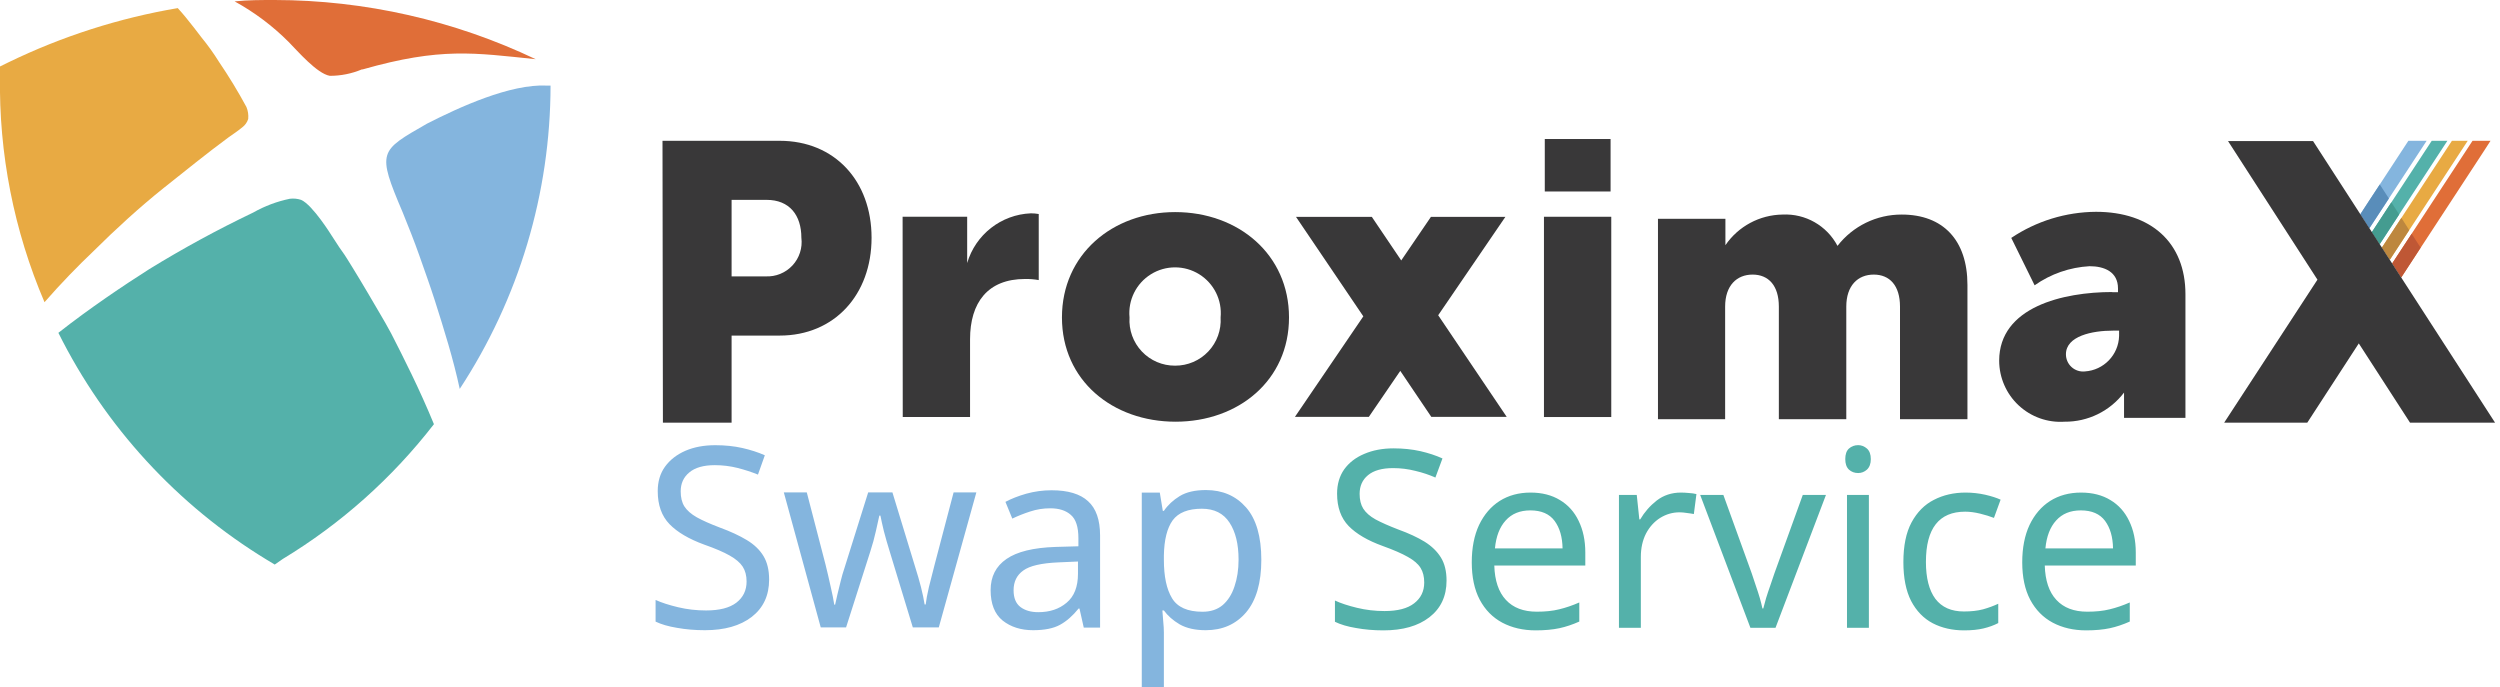
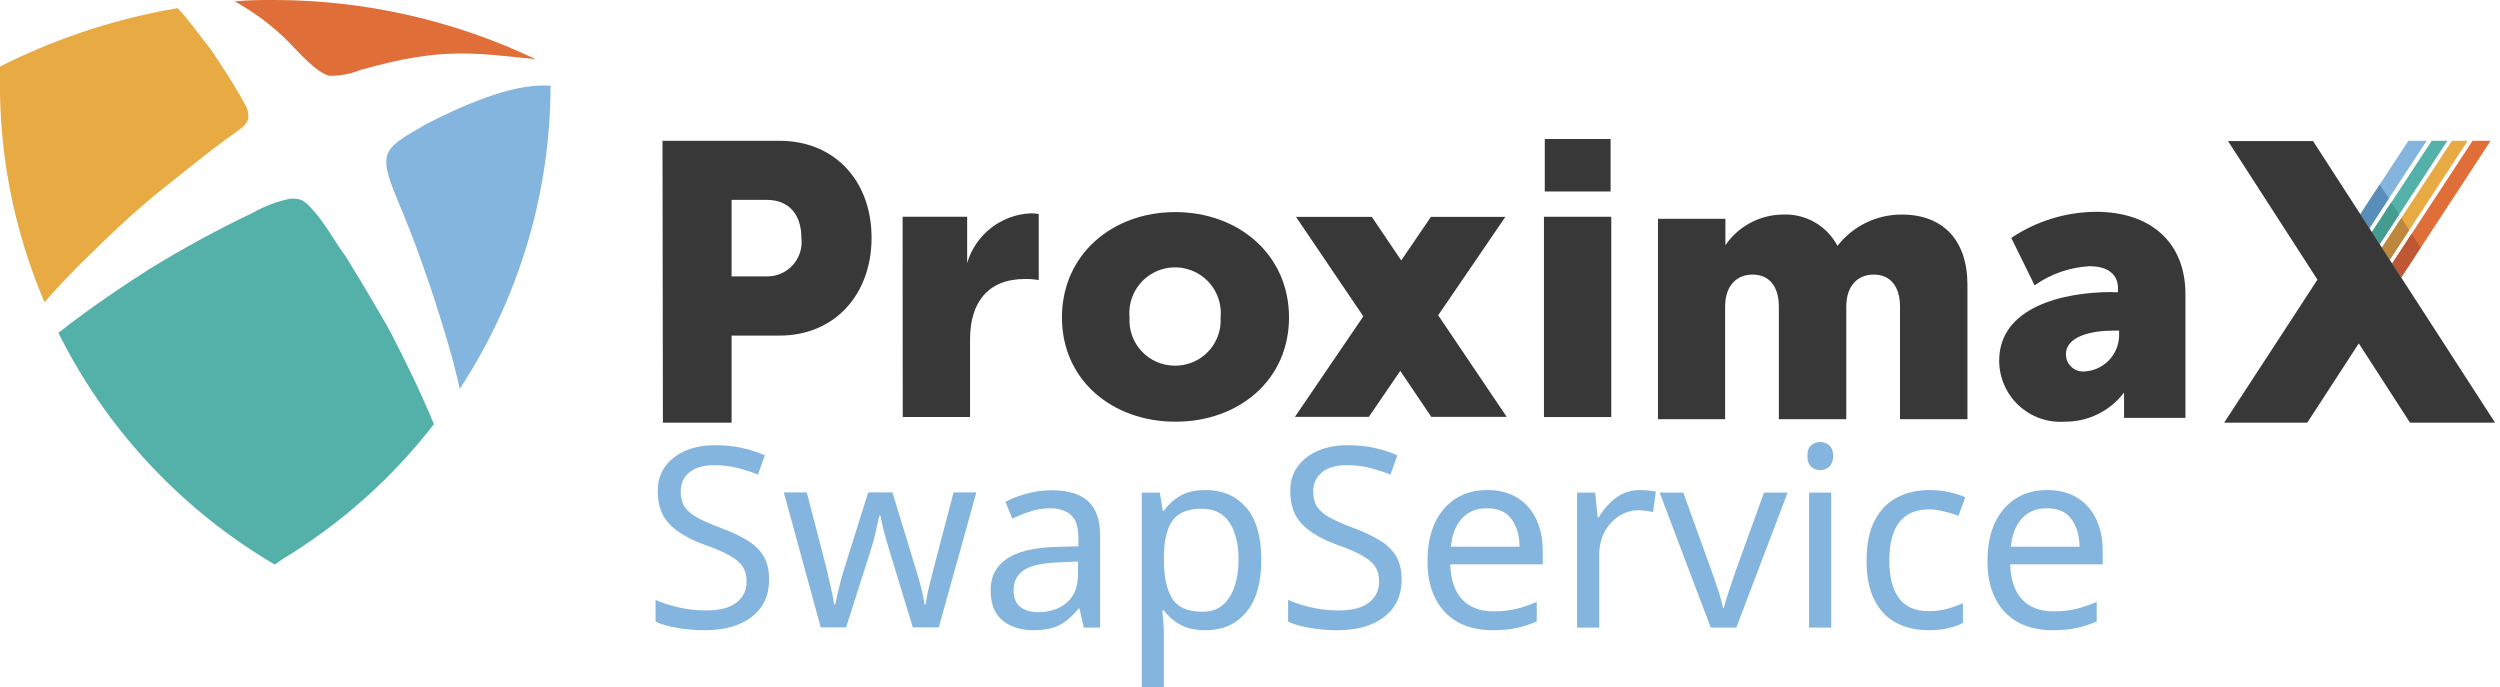
<svg xmlns="http://www.w3.org/2000/svg" id="Layer_1" data-name="Layer 1" viewBox="0 0 182 50" version="1.1">
  <defs id="defs4">
    <style id="style2">.cls-1,.cls-6{fill:#e06e38;}.cls-1,.cls-2,.cls-3,.cls-4{fill-rule:evenodd;}.cls-2,.cls-9{fill:#84b5de;}.cls-3,.cls-8{fill:#54b1aa;}.cls-4,.cls-7{fill:#e8aa43;}.cls-5{fill:#393839;}.cls-10{fill:#bf5735;}.cls-11{fill:#bd873e;}.cls-12{fill:#449c90;}.cls-13{fill:#598dba;}.cls-14{fill:#3e6faf;}.cls-15{fill:#aaa;}</style>
  </defs>
  <path class="cls-1" d="M26.41,5.05C32.1,3.43,34.52,3.85,39,4.31A44.39,44.39,0,0,0,20,0c-1,0-1.95,0-2.92.1a17.36,17.36,0,0,1,3.93,2.95c.68.69,2.07,2.31,3,2.47a6,6,0,0,0,2.34-.47" id="path8" />
  <path class="cls-2" d="M33.47,28.32C33,26.13,32.33,24,31.65,21.86c-.35-1.09-.74-2.17-1.12-3.25s-.79-2.1-1.21-3.14C27.42,11,27.61,11,31.09,9c2.35-1.2,6.06-2.9,8.71-2.77l.28,0a40.34,40.34,0,0,1-6.61,22.08" id="path10" />
  <path class="cls-3" d="M4.25,24.23c2.26-1.78,4.78-3.47,6.62-4.64a82.06,82.06,0,0,1,7.57-4.12,9.14,9.14,0,0,1,2.66-1,1.87,1.87,0,0,1,.82.08c.84.36,2.23,2.61,2.23,2.61l0,0c.25.36.47.75.73,1.1s.53.81.78,1.21c.37.6.73,1.2,1.09,1.81.57,1,1.2,2,1.73,3,.86,1.68,2.07,4.06,3.11,6.6a40.31,40.31,0,0,1-11,9.81L20,41.1l-.58-.35A40.49,40.49,0,0,1,4.25,24.23" id="path12" />
  <path class="cls-4" d="M12.94.59c.21.23.41.46.58.67.4.48.79,1,1.16,1.48A16.6,16.6,0,0,1,15.94,4.5a37.76,37.76,0,0,1,2,3.29,1.81,1.81,0,0,1,.13.87,1.21,1.21,0,0,1-.42.6c-.43.35-.64.47-1,.73-1.62,1.19-3.17,2.46-4.74,3.7-1.75,1.4-3.5,3-5.11,4.6C5.66,19.37,4.41,20.66,3.24,22A40.27,40.27,0,0,1,0,5.52V4.84l.61-.3A45.74,45.74,0,0,1,12.94.59" id="path14" />
  <path class="cls-5" d="M48.23,10.25h8.53c4,0,6.69,2.92,6.69,7.06s-2.7,7.12-6.69,7.12h-3.5v6.34h-5Zm7.5,9.87a2.5,2.5,0,0,0,2.61-2.81c0-1.64-.86-2.76-2.53-2.76H53.26v5.57Z" id="path16" />
  <path class="cls-5" d="M65.71,15.78h4.7v3.37a5.05,5.05,0,0,1,4.64-3.62,3.36,3.36,0,0,1,.57.05v4.81a5.11,5.11,0,0,0-1-.08c-2.72,0-4,1.73-4,4.39v5.66h-4.9Z" id="path18" />
  <path class="cls-5" d="M85.55,15.44c4.61,0,8.29,3.09,8.29,7.67s-3.68,7.59-8.26,7.59-8.27-3-8.27-7.59,3.68-7.67,8.24-7.67m0,11.18a3.3,3.3,0,0,0,3.31-3.51,3.33,3.33,0,1,0-6.63,0,3.3,3.3,0,0,0,3.32,3.51" id="path20" />
  <path class="cls-5" d="M153.76,21.27h.43V21c0-1.22-1-1.62-2.07-1.62a7.66,7.66,0,0,0-4,1.39l-1.7-3.45a11.2,11.2,0,0,1,6.17-1.9c4,0,6.51,2.24,6.51,6v9h-4.47V28.58a5.37,5.37,0,0,1-4.33,2.12,4.46,4.46,0,0,1-4.76-4.44c0-3.91,4.65-5,8.24-5m-2,5.78a2.66,2.66,0,0,0,2.49-2.58v-.39h-.45c-1.5,0-3.42.39-3.42,1.72a1.25,1.25,0,0,0,1.38,1.25" id="path22" />
  <polygon class="cls-6" points="181.31 10.25 180 10.25 174.15 19.18 174.81 20.2 180.84 10.98 181.31 10.25" id="polygon24" />
  <polygon class="cls-7" points="178.5 10.25 173.4 18.03 173.98 18.91 179.65 10.25 178.5 10.25" id="polygon26" />
  <polygon class="cls-8" points="177.03 10.25 172.67 16.9 173.24 17.78 178.17 10.25 177.03 10.25" id="polygon28" />
  <polygon class="cls-9" points="175.33 10.25 173.15 13.58 171.83 15.6 172.49 16.62 176.66 10.25 175.33 10.25" id="polygon30" />
  <polygon class="cls-10" points="174.15 19.18 174.81 20.2 176.22 18.03 175.57 17.02 174.15 19.18" id="polygon32" />
  <polygon class="cls-11" points="173.98 18.91 175.39 16.75 174.82 15.86 173.4 18.03 173.98 18.91" id="polygon34" />
  <polygon class="cls-12" points="173.24 17.78 174.66 15.61 174.09 14.73 172.67 16.9 173.24 17.78" id="polygon36" />
  <polygon class="cls-13" points="171.83 15.6 172.49 16.62 173.91 14.45 173.25 13.43 172.48 14.6 171.83 15.6" id="polygon38" />
  <polygon class="cls-5" points="168.39 10.27 162.2 10.27 168.71 20.36 161.92 30.77 167.97 30.77 171.72 25 175.45 30.77 181.64 30.77 174.82 20.22 171.83 15.59 168.39 10.27" id="polygon40" />
  <rect class="cls-5" x="112.4" y="15.78" width="4.9" height="14.58" id="rect42" />
  <rect class="cls-5" x="112.46" y="10.12" width="4.79" height="3.82" id="rect44" />
  <path class="cls-5" d="M120.7,15.93h4.91v1.92a5.12,5.12,0,0,1,4.16-2.23,4.28,4.28,0,0,1,4,2.28,5.89,5.89,0,0,1,4.68-2.28c3,0,4.78,1.86,4.78,5.12v9.78h-4.91v-8.2c0-1.53-.75-2.33-1.91-2.33s-2,.8-2,2.33v8.2h-4.91v-8.2c0-1.53-.75-2.33-1.91-2.33s-2,.8-2,2.33v8.2H120.7Z" id="path46" />
  <polygon class="cls-5" points="109.69 30.35 104.7 22.95 109.59 15.79 104.17 15.79 102.01 18.96 99.87 15.79 94.35 15.79 99.25 23.03 94.27 30.35 99.65 30.35 101.94 27 104.2 30.35 109.69 30.35" id="polygon48" />
  <text xml:space="preserve" style="font-style:normal;font-weight:normal;font-size:18.339px;line-height:1.25;font-family:sans-serif;letter-spacing:0px;word-spacing:0px;fill:#84b5de;fill-opacity:1;stroke:none;stroke-width:0.458" x="46.79" y="45.691" id="text4597">
-     <tspan id="tspan4595" x="46.79" y="45.691" style="stroke-width:0.458">Swap</tspan>
-   </text>
-   <text xml:space="preserve" style="font-style:normal;font-weight:normal;font-size:18.027px;line-height:1.25;font-family:sans-serif;letter-spacing:0px;word-spacing:0px;fill:#54b1aa;fill-opacity:1;stroke:none;stroke-width:0.451" x="96.261" y="45.701" id="text4601">
-     <tspan id="tspan4599" x="96.261" y="45.701" style="stroke-width:0.451">Service</tspan>
+     <tspan id="tspan4595" x="46.79" y="45.691" style="stroke-width:0.458">SwapService</tspan>
  </text>
</svg>
